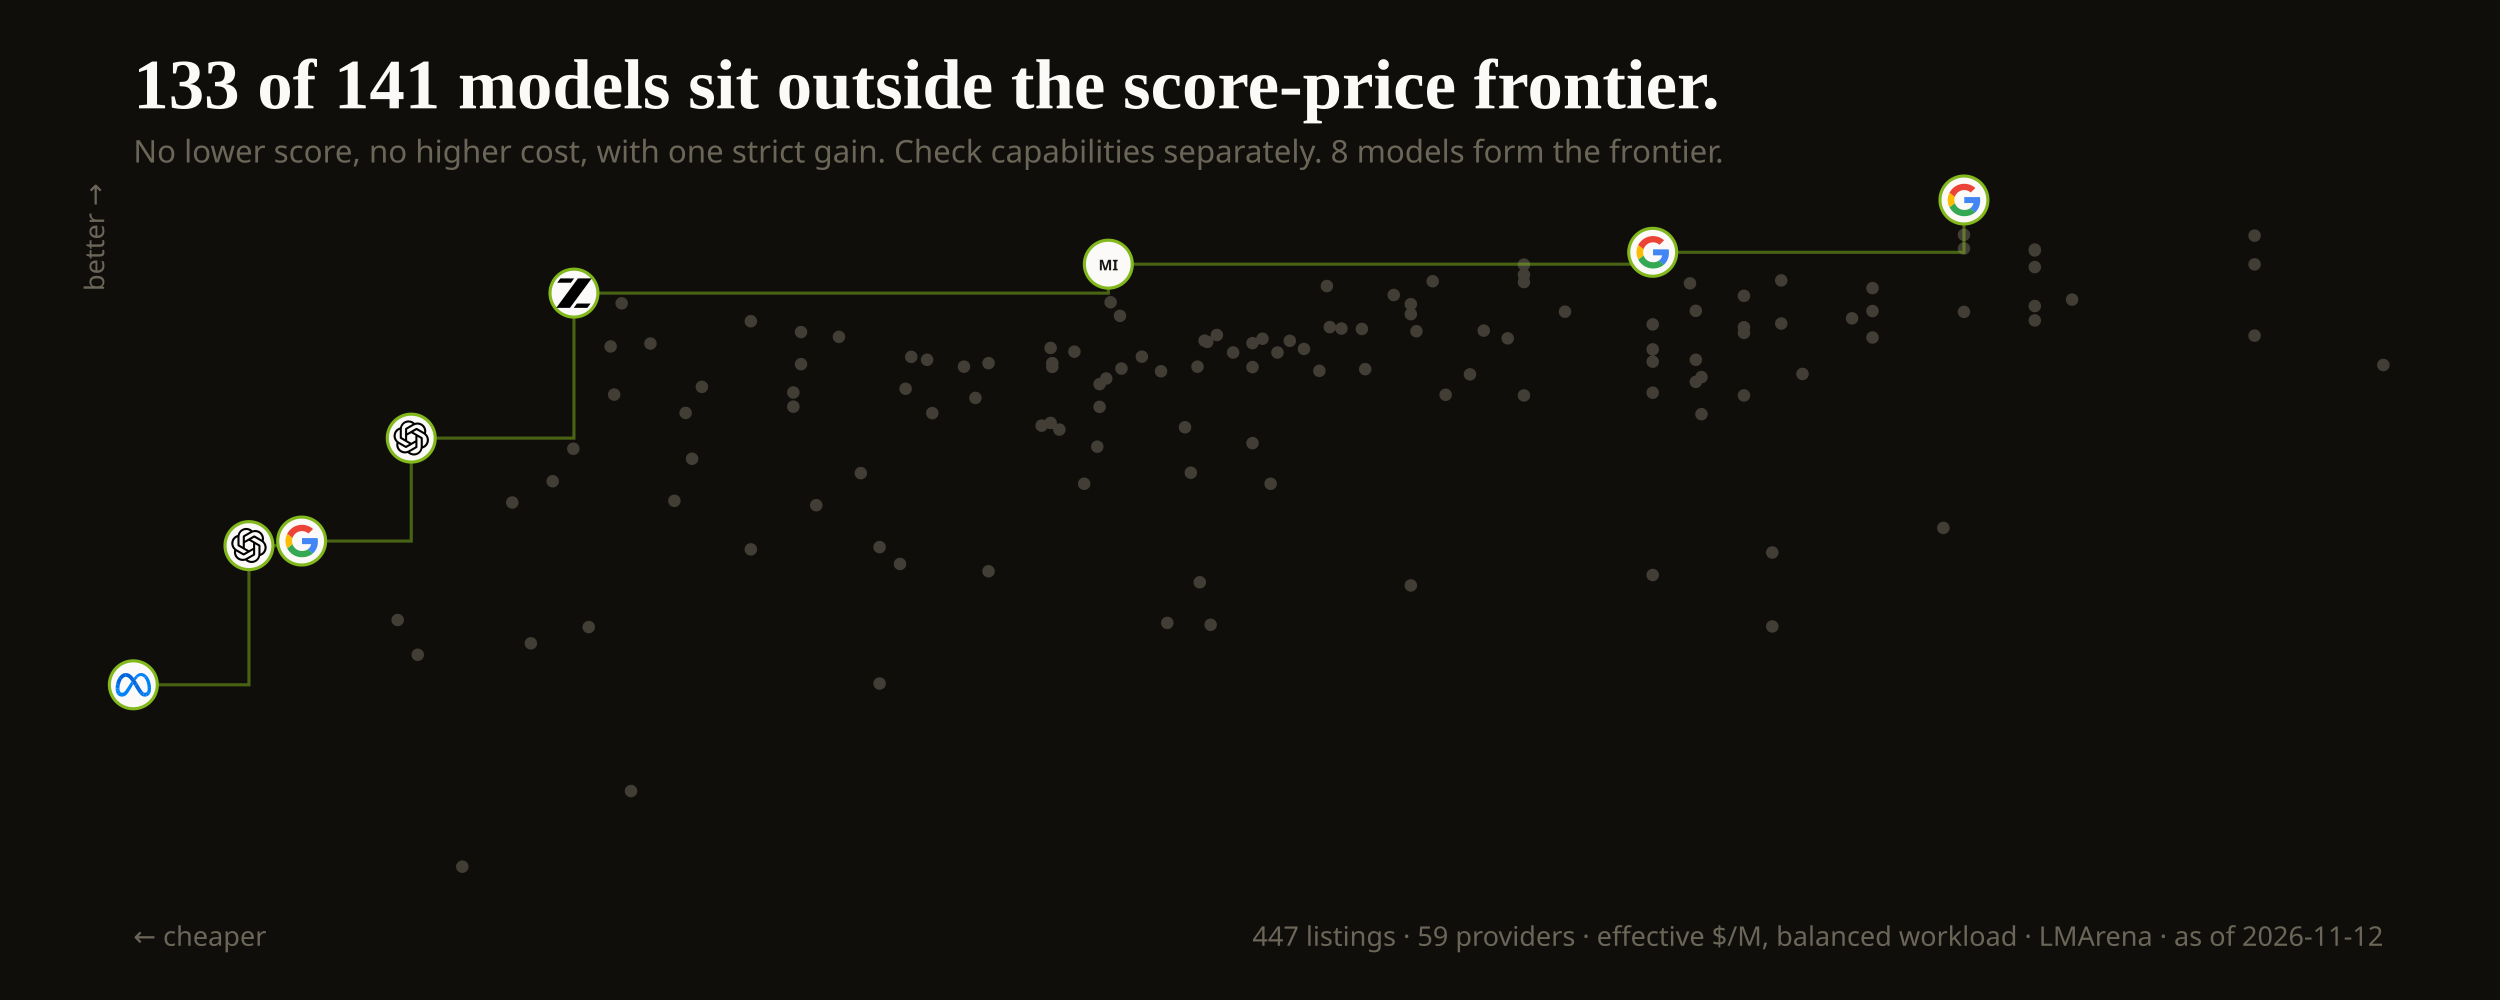
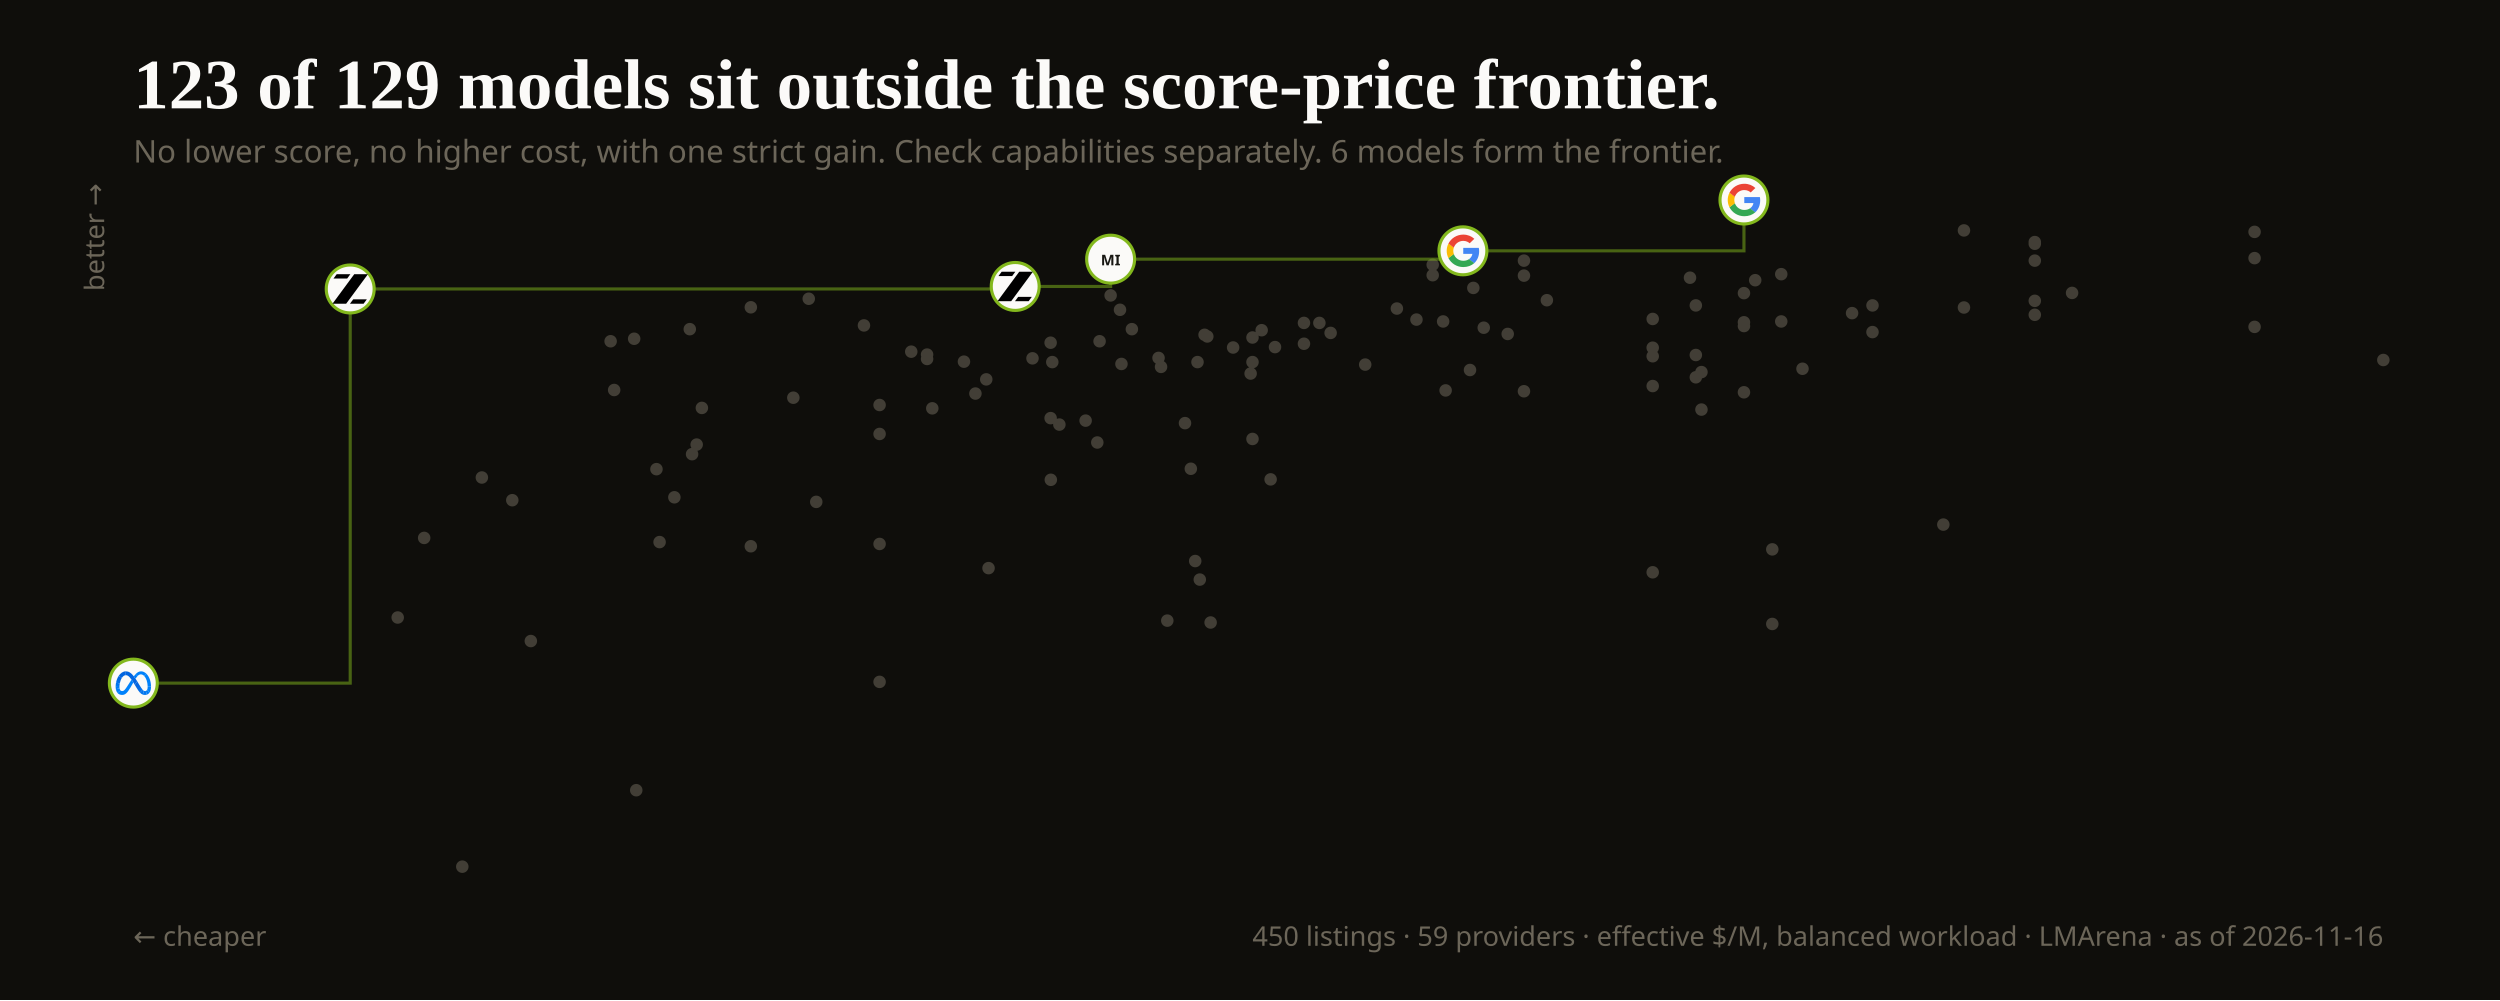
- <svg xmlns="http://www.w3.org/2000/svg" viewBox="0 0 1200 480" width="1200" height="480" role="img" aria-label="133 of 141 rated, priced models are off the score-price frontier. 8 are on it. Capability requirements are separate.">
+ <svg xmlns="http://www.w3.org/2000/svg" viewBox="0 0 1200 480" width="1200" height="480" role="img" aria-label="123 of 129 rated, priced models are off the score-price frontier. 6 are on it. Capability requirements are separate.">
  <rect width="1200" height="480" fill="#0F0E0B" />
-   <text x="64" y="52" fill="#FBFAF8" font-family="Georgia, 'Times New Roman', serif" font-size="34" font-weight="600">133 of 141 models sit outside the score-price frontier.</text>
-   <text x="64" y="78" fill="#6C6659" font-family="system-ui, sans-serif" font-size="15">No lower score, no higher cost, with one strict gain. Check capabilities separately. 8 models form the frontier.</text>
-   <path d="M751.2 149.6m-3 0a3 3 0 1 0 6 0a3 3 0 1 0 -6 0M548.1 171.2m-3 0a3 3 0 1 0 6 0a3 3 0 1 0 -6 0M942.7 101.4m-3 0a3 3 0 1 0 6 0a3 3 0 1 0 -6 0M942.7 119.3m-3 0a3 3 0 1 0 6 0a3 3 0 1 0 -6 0M679.9 159.0m-3 0a3 3 0 1 0 6 0a3 3 0 1 0 -6 0M380.8 188.4m-3 0a3 3 0 1 0 6 0a3 3 0 1 0 -6 0M633.3 178.0m-3 0a3 3 0 1 0 6 0a3 3 0 1 0 -6 0M837.1 157.1m-3 0a3 3 0 1 0 6 0a3 3 0 1 0 -6 0M837.1 142.0m-3 0a3 3 0 1 0 6 0a3 3 0 1 0 -6 0M380.8 195.2m-3 0a3 3 0 1 0 6 0a3 3 0 1 0 -6 0M837.1 189.8m-3 0a3 3 0 1 0 6 0a3 3 0 1 0 -6 0M942.7 112.7m-3 0a3 3 0 1 0 6 0a3 3 0 1 0 -6 0M360.4 154.2m-3 0a3 3 0 1 0 6 0a3 3 0 1 0 -6 0M793.3 188.5m-3 0a3 3 0 1 0 6 0a3 3 0 1 0 -6 0M298.4 145.6m-3 0a3 3 0 1 0 6 0a3 3 0 1 0 -6 0M1082.2 161.1m-3 0a3 3 0 1 0 6 0a3 3 0 1 0 -6 0M731.5 127.0m-3 0a3 3 0 1 0 6 0a3 3 0 1 0 -6 0M1082.2 113.1m-3 0a3 3 0 1 0 6 0a3 3 0 1 0 -6 0M245.9 241.2m-3 0a3 3 0 1 0 6 0a3 3 0 1 0 -6 0M636.9 137.3m-3 0a3 3 0 1 0 6 0a3 3 0 1 0 -6 0M619.1 163.6m-3 0a3 3 0 1 0 6 0a3 3 0 1 0 -6 0M793.3 128.7m-3 0a3 3 0 1 0 6 0a3 3 0 1 0 -6 0M793.3 167.7m-3 0a3 3 0 1 0 6 0a3 3 0 1 0 -6 0M527.8 195.3m-3 0a3 3 0 1 0 6 0a3 3 0 1 0 -6 0M731.5 131.9m-3 0a3 3 0 1 0 6 0a3 3 0 1 0 -6 0M557.3 178.2m-3 0a3 3 0 1 0 6 0a3 3 0 1 0 -6 0M976.7 119.8m-3 0a3 3 0 1 0 6 0a3 3 0 1 0 -6 0M687.7 135.0m-3 0a3 3 0 1 0 6 0a3 3 0 1 0 -6 0M601.2 164.7m-3 0a3 3 0 1 0 6 0a3 3 0 1 0 -6 0M712.2 158.7m-3 0a3 3 0 1 0 6 0a3 3 0 1 0 -6 0M898.8 138.3m-3 0a3 3 0 1 0 6 0a3 3 0 1 0 -6 0M731.5 135.4m-3 0a3 3 0 1 0 6 0a3 3 0 1 0 -6 0M504.3 167.0m-3 0a3 3 0 1 0 6 0a3 3 0 1 0 -6 0M855.0 155.3m-3 0a3 3 0 1 0 6 0a3 3 0 1 0 -6 0M942.7 149.7m-3 0a3 3 0 1 0 6 0a3 3 0 1 0 -6 0M793.3 155.7m-3 0a3 3 0 1 0 6 0a3 3 0 1 0 -6 0M402.7 161.7m-3 0a3 3 0 1 0 6 0a3 3 0 1 0 -6 0M837.1 159.8m-3 0a3 3 0 1 0 6 0a3 3 0 1 0 -6 0M669.0 141.6m-3 0a3 3 0 1 0 6 0a3 3 0 1 0 -6 0M1082.2 126.9m-3 0a3 3 0 1 0 6 0a3 3 0 1 0 -6 0M537.6 151.6m-3 0a3 3 0 1 0 6 0a3 3 0 1 0 -6 0M515.7 168.8m-3 0a3 3 0 1 0 6 0a3 3 0 1 0 -6 0M976.7 146.9m-3 0a3 3 0 1 0 6 0a3 3 0 1 0 -6 0M811.2 136.0m-3 0a3 3 0 1 0 6 0a3 3 0 1 0 -6 0M693.9 189.5m-3 0a3 3 0 1 0 6 0a3 3 0 1 0 -6 0M793.3 173.6m-3 0a3 3 0 1 0 6 0a3 3 0 1 0 -6 0M994.6 143.8m-3 0a3 3 0 1 0 6 0a3 3 0 1 0 -6 0M643.9 157.7m-3 0a3 3 0 1 0 6 0a3 3 0 1 0 -6 0M293.1 166.3m-3 0a3 3 0 1 0 6 0a3 3 0 1 0 -6 0M434.7 186.6m-3 0a3 3 0 1 0 6 0a3 3 0 1 0 -6 0M533.1 145.1m-3 0a3 3 0 1 0 6 0a3 3 0 1 0 -6 0M591.9 169.2m-3 0a3 3 0 1 0 6 0a3 3 0 1 0 -6 0M677.2 150.8m-3 0a3 3 0 1 0 6 0a3 3 0 1 0 -6 0M976.7 128.2m-3 0a3 3 0 1 0 6 0a3 3 0 1 0 -6 0M677.2 146.0m-3 0a3 3 0 1 0 6 0a3 3 0 1 0 -6 0M312.2 164.9m-3 0a3 3 0 1 0 6 0a3 3 0 1 0 -6 0M384.5 159.4m-3 0a3 3 0 1 0 6 0a3 3 0 1 0 -6 0M578.2 163.5m-3 0a3 3 0 1 0 6 0a3 3 0 1 0 -6 0M723.7 162.4m-3 0a3 3 0 1 0 6 0a3 3 0 1 0 -6 0M527.8 184.4m-3 0a3 3 0 1 0 6 0a3 3 0 1 0 -6 0M508.5 206.2m-3 0a3 3 0 1 0 6 0a3 3 0 1 0 -6 0M705.6 179.7m-3 0a3 3 0 1 0 6 0a3 3 0 1 0 -6 0M889.0 152.8m-3 0a3 3 0 1 0 6 0a3 3 0 1 0 -6 0M538.3 176.9m-3 0a3 3 0 1 0 6 0a3 3 0 1 0 -6 0M468.2 191.0m-3 0a3 3 0 1 0 6 0a3 3 0 1 0 -6 0M531.0 181.7m-3 0a3 3 0 1 0 6 0a3 3 0 1 0 -6 0M574.8 176.0m-3 0a3 3 0 1 0 6 0a3 3 0 1 0 -6 0M294.8 189.4m-3 0a3 3 0 1 0 6 0a3 3 0 1 0 -6 0M855.0 134.6m-3 0a3 3 0 1 0 6 0a3 3 0 1 0 -6 0M898.8 149.3m-3 0a3 3 0 1 0 6 0a3 3 0 1 0 -6 0M606.0 162.6m-3 0a3 3 0 1 0 6 0a3 3 0 1 0 -6 0M526.7 214.4m-3 0a3 3 0 1 0 6 0a3 3 0 1 0 -6 0M638.3 157.0m-3 0a3 3 0 1 0 6 0a3 3 0 1 0 -6 0M976.7 120.2m-3 0a3 3 0 1 0 6 0a3 3 0 1 0 -6 0M336.9 185.7m-3 0a3 3 0 1 0 6 0a3 3 0 1 0 -6 0M653.7 157.9m-3 0a3 3 0 1 0 6 0a3 3 0 1 0 -6 0M332.2 220.2m-3 0a3 3 0 1 0 6 0a3 3 0 1 0 -6 0M579.5 164.1m-3 0a3 3 0 1 0 6 0a3 3 0 1 0 -6 0M865.2 179.5m-3 0a3 3 0 1 0 6 0a3 3 0 1 0 -6 0M504.3 203.0m-3 0a3 3 0 1 0 6 0a3 3 0 1 0 -6 0M601.2 212.7m-3 0a3 3 0 1 0 6 0a3 3 0 1 0 -6 0M437.4 171.3m-3 0a3 3 0 1 0 6 0a3 3 0 1 0 -6 0M976.7 153.8m-3 0a3 3 0 1 0 6 0a3 3 0 1 0 -6 0M814.0 172.7m-3 0a3 3 0 1 0 6 0a3 3 0 1 0 -6 0M731.5 189.8m-3 0a3 3 0 1 0 6 0a3 3 0 1 0 -6 0M584.1 160.8m-3 0a3 3 0 1 0 6 0a3 3 0 1 0 -6 0M898.8 162.0m-3 0a3 3 0 1 0 6 0a3 3 0 1 0 -6 0M445.0 172.7m-3 0a3 3 0 1 0 6 0a3 3 0 1 0 -6 0M474.5 174.3m-3 0a3 3 0 1 0 6 0a3 3 0 1 0 -6 0M505.1 176.1m-3 0a3 3 0 1 0 6 0a3 3 0 1 0 -6 0M462.7 176.0m-3 0a3 3 0 1 0 6 0a3 3 0 1 0 -6 0M505.1 174.3m-3 0a3 3 0 1 0 6 0a3 3 0 1 0 -6 0M609.9 232.2m-3 0a3 3 0 1 0 6 0a3 3 0 1 0 -6 0M814.0 183.3m-3 0a3 3 0 1 0 6 0a3 3 0 1 0 -6 0M568.8 205.1m-3 0a3 3 0 1 0 6 0a3 3 0 1 0 -6 0M323.7 240.4m-3 0a3 3 0 1 0 6 0a3 3 0 1 0 -6 0M1144.0 175.2m-3 0a3 3 0 1 0 6 0a3 3 0 1 0 -6 0M329.1 198.2m-3 0a3 3 0 1 0 6 0a3 3 0 1 0 -6 0M625.9 167.5m-3 0a3 3 0 1 0 6 0a3 3 0 1 0 -6 0M447.5 198.3m-3 0a3 3 0 1 0 6 0a3 3 0 1 0 -6 0M655.3 177.2m-3 0a3 3 0 1 0 6 0a3 3 0 1 0 -6 0M384.5 174.8m-3 0a3 3 0 1 0 6 0a3 3 0 1 0 -6 0M601.2 176.2m-3 0a3 3 0 1 0 6 0a3 3 0 1 0 -6 0M814.0 149.2m-3 0a3 3 0 1 0 6 0a3 3 0 1 0 -6 0M613.2 169.2m-3 0a3 3 0 1 0 6 0a3 3 0 1 0 -6 0M391.8 242.5m-3 0a3 3 0 1 0 6 0a3 3 0 1 0 -6 0M413.2 227.1m-3 0a3 3 0 1 0 6 0a3 3 0 1 0 -6 0M816.7 181.0m-3 0a3 3 0 1 0 6 0a3 3 0 1 0 -6 0M816.7 198.8m-3 0a3 3 0 1 0 6 0a3 3 0 1 0 -6 0M571.6 226.9m-3 0a3 3 0 1 0 6 0a3 3 0 1 0 -6 0M360.4 263.7m-3 0a3 3 0 1 0 6 0a3 3 0 1 0 -6 0M500.0 204.3m-3 0a3 3 0 1 0 6 0a3 3 0 1 0 -6 0M265.3 231.0m-3 0a3 3 0 1 0 6 0a3 3 0 1 0 -6 0M275.2 215.4m-3 0a3 3 0 1 0 6 0a3 3 0 1 0 -6 0M190.9 297.6m-3 0a3 3 0 1 0 6 0a3 3 0 1 0 -6 0M254.8 308.8m-3 0a3 3 0 1 0 6 0a3 3 0 1 0 -6 0M520.4 232.2m-3 0a3 3 0 1 0 6 0a3 3 0 1 0 -6 0M432.0 270.7m-3 0a3 3 0 1 0 6 0a3 3 0 1 0 -6 0M282.6 301.0m-3 0a3 3 0 1 0 6 0a3 3 0 1 0 -6 0M200.5 314.3m-3 0a3 3 0 1 0 6 0a3 3 0 1 0 -6 0M677.2 281.0m-3 0a3 3 0 1 0 6 0a3 3 0 1 0 -6 0M793.3 276.0m-3 0a3 3 0 1 0 6 0a3 3 0 1 0 -6 0M581.1 299.9m-3 0a3 3 0 1 0 6 0a3 3 0 1 0 -6 0M221.9 416.0m-3 0a3 3 0 1 0 6 0a3 3 0 1 0 -6 0M302.9 379.7m-3 0a3 3 0 1 0 6 0a3 3 0 1 0 -6 0M474.5 274.2m-3 0a3 3 0 1 0 6 0a3 3 0 1 0 -6 0M422.2 328.1m-3 0a3 3 0 1 0 6 0a3 3 0 1 0 -6 0M850.7 300.7m-3 0a3 3 0 1 0 6 0a3 3 0 1 0 -6 0M850.7 265.2m-3 0a3 3 0 1 0 6 0a3 3 0 1 0 -6 0M575.9 279.5m-3 0a3 3 0 1 0 6 0a3 3 0 1 0 -6 0M422.2 262.6m-3 0a3 3 0 1 0 6 0a3 3 0 1 0 -6 0M560.3 299.0m-3 0a3 3 0 1 0 6 0a3 3 0 1 0 -6 0M932.8 253.4m-3 0a3 3 0 1 0 6 0a3 3 0 1 0 -6 0" fill="#6C6659" fill-opacity="0.55" />
-   <path d="M64.0 328.7L119.5 328.7L119.5 261.9L144.8 261.9L144.8 259.7L197.4 259.7L197.4 210.3L275.5 210.3L275.5 140.7L532.0 140.7L532.0 126.8L793.3 126.8L793.3 121.1L942.7 121.1L942.7 96.0" fill="none" stroke="#83B81D" stroke-width="1.5" stroke-opacity="0.5" />
-   <circle cx="64.0" cy="328.7" r="11.5" fill="#FBFAF8" />
-   <circle cx="64.0" cy="328.7" r="11.5" fill="none" stroke="#83B81D" stroke-width="1.5" />
-   <svg x="55.5" y="320.2" width="17" height="17" viewBox="0 0 24 24">
+   <text x="64" y="52" fill="#FBFAF8" font-family="Georgia, 'Times New Roman', serif" font-size="34" font-weight="600">123 of 129 models sit outside the score-price frontier.</text>
+   <text x="64" y="78" fill="#6C6659" font-family="system-ui, sans-serif" font-size="15">No lower score, no higher cost, with one strict gain. Check capabilities separately. 6 models form the frontier.</text>
+   <path d="M679.9 153.4m-3 0a3 3 0 1 0 6 0a3 3 0 1 0 -6 0M837.1 154.7m-3 0a3 3 0 1 0 6 0a3 3 0 1 0 -6 0M837.1 140.7m-3 0a3 3 0 1 0 6 0a3 3 0 1 0 -6 0M380.8 190.9m-3 0a3 3 0 1 0 6 0a3 3 0 1 0 -6 0M837.1 188.3m-3 0a3 3 0 1 0 6 0a3 3 0 1 0 -6 0M942.7 110.6m-3 0a3 3 0 1 0 6 0a3 3 0 1 0 -6 0M360.4 147.5m-3 0a3 3 0 1 0 6 0a3 3 0 1 0 -6 0M793.3 185.3m-3 0a3 3 0 1 0 6 0a3 3 0 1 0 -6 0M388.2 143.4m-3 0a3 3 0 1 0 6 0a3 3 0 1 0 -6 0M1082.2 156.9m-3 0a3 3 0 1 0 6 0a3 3 0 1 0 -6 0M731.5 125.1m-3 0a3 3 0 1 0 6 0a3 3 0 1 0 -6 0M1082.2 111.3m-3 0a3 3 0 1 0 6 0a3 3 0 1 0 -6 0M245.9 240.1m-3 0a3 3 0 1 0 6 0a3 3 0 1 0 -6 0M543.3 158.0m-3 0a3 3 0 1 0 6 0a3 3 0 1 0 -6 0M687.7 127.1m-3 0a3 3 0 1 0 6 0a3 3 0 1 0 -6 0M793.3 166.9m-3 0a3 3 0 1 0 6 0a3 3 0 1 0 -6 0M422.2 194.4m-3 0a3 3 0 1 0 6 0a3 3 0 1 0 -6 0M557.3 176.1m-3 0a3 3 0 1 0 6 0a3 3 0 1 0 -6 0M976.7 117.0m-3 0a3 3 0 1 0 6 0a3 3 0 1 0 -6 0M687.7 132.1m-3 0a3 3 0 1 0 6 0a3 3 0 1 0 -6 0M601.2 162.0m-3 0a3 3 0 1 0 6 0a3 3 0 1 0 -6 0M712.2 157.3m-3 0a3 3 0 1 0 6 0a3 3 0 1 0 -6 0M842.5 134.5m-3 0a3 3 0 1 0 6 0a3 3 0 1 0 -6 0M731.5 132.3m-3 0a3 3 0 1 0 6 0a3 3 0 1 0 -6 0M504.3 164.5m-3 0a3 3 0 1 0 6 0a3 3 0 1 0 -6 0M855.0 154.3m-3 0a3 3 0 1 0 6 0a3 3 0 1 0 -6 0M942.7 147.6m-3 0a3 3 0 1 0 6 0a3 3 0 1 0 -6 0M793.3 153.1m-3 0a3 3 0 1 0 6 0a3 3 0 1 0 -6 0M331.1 158.0m-3 0a3 3 0 1 0 6 0a3 3 0 1 0 -6 0M837.1 156.5m-3 0a3 3 0 1 0 6 0a3 3 0 1 0 -6 0M707.2 138.2m-3 0a3 3 0 1 0 6 0a3 3 0 1 0 -6 0M1082.2 123.9m-3 0a3 3 0 1 0 6 0a3 3 0 1 0 -6 0M537.6 148.7m-3 0a3 3 0 1 0 6 0a3 3 0 1 0 -6 0M527.8 163.8m-3 0a3 3 0 1 0 6 0a3 3 0 1 0 -6 0M976.7 144.4m-3 0a3 3 0 1 0 6 0a3 3 0 1 0 -6 0M811.2 133.3m-3 0a3 3 0 1 0 6 0a3 3 0 1 0 -6 0M693.9 187.4m-3 0a3 3 0 1 0 6 0a3 3 0 1 0 -6 0M793.3 171.0m-3 0a3 3 0 1 0 6 0a3 3 0 1 0 -6 0M994.6 140.6m-3 0a3 3 0 1 0 6 0a3 3 0 1 0 -6 0M633.3 155.0m-3 0a3 3 0 1 0 6 0a3 3 0 1 0 -6 0M293.1 163.8m-3 0a3 3 0 1 0 6 0a3 3 0 1 0 -6 0M533.1 141.8m-3 0a3 3 0 1 0 6 0a3 3 0 1 0 -6 0M591.9 166.8m-3 0a3 3 0 1 0 6 0a3 3 0 1 0 -6 0M670.5 148.1m-3 0a3 3 0 1 0 6 0a3 3 0 1 0 -6 0M976.7 125.1m-3 0a3 3 0 1 0 6 0a3 3 0 1 0 -6 0M742.5 144.1m-3 0a3 3 0 1 0 6 0a3 3 0 1 0 -6 0M304.4 162.6m-3 0a3 3 0 1 0 6 0a3 3 0 1 0 -6 0M414.7 156.2m-3 0a3 3 0 1 0 6 0a3 3 0 1 0 -6 0M578.2 160.7m-3 0a3 3 0 1 0 6 0a3 3 0 1 0 -6 0M723.7 160.3m-3 0a3 3 0 1 0 6 0a3 3 0 1 0 -6 0M473.4 182.1m-3 0a3 3 0 1 0 6 0a3 3 0 1 0 -6 0M508.5 203.8m-3 0a3 3 0 1 0 6 0a3 3 0 1 0 -6 0M705.6 177.6m-3 0a3 3 0 1 0 6 0a3 3 0 1 0 -6 0M889.0 150.3m-3 0a3 3 0 1 0 6 0a3 3 0 1 0 -6 0M538.3 174.7m-3 0a3 3 0 1 0 6 0a3 3 0 1 0 -6 0M468.2 188.9m-3 0a3 3 0 1 0 6 0a3 3 0 1 0 -6 0M600.3 179.3m-3 0a3 3 0 1 0 6 0a3 3 0 1 0 -6 0M574.8 173.8m-3 0a3 3 0 1 0 6 0a3 3 0 1 0 -6 0M294.8 187.2m-3 0a3 3 0 1 0 6 0a3 3 0 1 0 -6 0M855.0 131.6m-3 0a3 3 0 1 0 6 0a3 3 0 1 0 -6 0M898.8 146.6m-3 0a3 3 0 1 0 6 0a3 3 0 1 0 -6 0M638.7 159.8m-3 0a3 3 0 1 0 6 0a3 3 0 1 0 -6 0M526.7 212.4m-3 0a3 3 0 1 0 6 0a3 3 0 1 0 -6 0M692.7 154.3m-3 0a3 3 0 1 0 6 0a3 3 0 1 0 -6 0M976.7 116.2m-3 0a3 3 0 1 0 6 0a3 3 0 1 0 -6 0M625.9 155.0m-3 0a3 3 0 1 0 6 0a3 3 0 1 0 -6 0M332.2 218.0m-3 0a3 3 0 1 0 6 0a3 3 0 1 0 -6 0M579.5 161.5m-3 0a3 3 0 1 0 6 0a3 3 0 1 0 -6 0M865.2 177.0m-3 0a3 3 0 1 0 6 0a3 3 0 1 0 -6 0M504.3 200.7m-3 0a3 3 0 1 0 6 0a3 3 0 1 0 -6 0M601.2 210.7m-3 0a3 3 0 1 0 6 0a3 3 0 1 0 -6 0M437.4 168.8m-3 0a3 3 0 1 0 6 0a3 3 0 1 0 -6 0M976.7 151.1m-3 0a3 3 0 1 0 6 0a3 3 0 1 0 -6 0M814.0 170.4m-3 0a3 3 0 1 0 6 0a3 3 0 1 0 -6 0M731.5 187.8m-3 0a3 3 0 1 0 6 0a3 3 0 1 0 -6 0M605.6 158.5m-3 0a3 3 0 1 0 6 0a3 3 0 1 0 -6 0M898.8 159.4m-3 0a3 3 0 1 0 6 0a3 3 0 1 0 -6 0M445.0 170.2m-3 0a3 3 0 1 0 6 0a3 3 0 1 0 -6 0M556.1 171.8m-3 0a3 3 0 1 0 6 0a3 3 0 1 0 -6 0M505.1 173.8m-3 0a3 3 0 1 0 6 0a3 3 0 1 0 -6 0M462.7 173.6m-3 0a3 3 0 1 0 6 0a3 3 0 1 0 -6 0M495.6 172.0m-3 0a3 3 0 1 0 6 0a3 3 0 1 0 -6 0M609.9 230.1m-3 0a3 3 0 1 0 6 0a3 3 0 1 0 -6 0M814.0 181.1m-3 0a3 3 0 1 0 6 0a3 3 0 1 0 -6 0M568.8 203.1m-3 0a3 3 0 1 0 6 0a3 3 0 1 0 -6 0M323.7 238.7m-3 0a3 3 0 1 0 6 0a3 3 0 1 0 -6 0M422.2 208.3m-3 0a3 3 0 1 0 6 0a3 3 0 1 0 -6 0M316.6 260.2m-3 0a3 3 0 1 0 6 0a3 3 0 1 0 -6 0M1144.0 172.8m-3 0a3 3 0 1 0 6 0a3 3 0 1 0 -6 0M336.9 195.8m-3 0a3 3 0 1 0 6 0a3 3 0 1 0 -6 0M625.9 165.0m-3 0a3 3 0 1 0 6 0a3 3 0 1 0 -6 0M447.5 196.0m-3 0a3 3 0 1 0 6 0a3 3 0 1 0 -6 0M655.3 175.0m-3 0a3 3 0 1 0 6 0a3 3 0 1 0 -6 0M445.0 172.3m-3 0a3 3 0 1 0 6 0a3 3 0 1 0 -6 0M601.2 173.8m-3 0a3 3 0 1 0 6 0a3 3 0 1 0 -6 0M814.0 146.6m-3 0a3 3 0 1 0 6 0a3 3 0 1 0 -6 0M612.0 166.6m-3 0a3 3 0 1 0 6 0a3 3 0 1 0 -6 0M391.8 240.9m-3 0a3 3 0 1 0 6 0a3 3 0 1 0 -6 0M315.1 225.2m-3 0a3 3 0 1 0 6 0a3 3 0 1 0 -6 0M816.7 178.6m-3 0a3 3 0 1 0 6 0a3 3 0 1 0 -6 0M816.7 196.6m-3 0a3 3 0 1 0 6 0a3 3 0 1 0 -6 0M571.6 225.0m-3 0a3 3 0 1 0 6 0a3 3 0 1 0 -6 0M360.4 262.2m-3 0a3 3 0 1 0 6 0a3 3 0 1 0 -6 0M521.1 201.9m-3 0a3 3 0 1 0 6 0a3 3 0 1 0 -6 0M203.6 258.2m-3 0a3 3 0 1 0 6 0a3 3 0 1 0 -6 0M231.3 229.2m-3 0a3 3 0 1 0 6 0a3 3 0 1 0 -6 0M334.4 213.4m-3 0a3 3 0 1 0 6 0a3 3 0 1 0 -6 0M190.9 296.4m-3 0a3 3 0 1 0 6 0a3 3 0 1 0 -6 0M254.8 307.7m-3 0a3 3 0 1 0 6 0a3 3 0 1 0 -6 0M504.4 230.3m-3 0a3 3 0 1 0 6 0a3 3 0 1 0 -6 0M573.7 269.3m-3 0a3 3 0 1 0 6 0a3 3 0 1 0 -6 0M793.3 274.7m-3 0a3 3 0 1 0 6 0a3 3 0 1 0 -6 0M581.1 298.8m-3 0a3 3 0 1 0 6 0a3 3 0 1 0 -6 0M221.9 416.0m-3 0a3 3 0 1 0 6 0a3 3 0 1 0 -6 0M305.4 379.3m-3 0a3 3 0 1 0 6 0a3 3 0 1 0 -6 0M474.5 272.7m-3 0a3 3 0 1 0 6 0a3 3 0 1 0 -6 0M422.2 327.3m-3 0a3 3 0 1 0 6 0a3 3 0 1 0 -6 0M850.7 299.5m-3 0a3 3 0 1 0 6 0a3 3 0 1 0 -6 0M850.7 263.7m-3 0a3 3 0 1 0 6 0a3 3 0 1 0 -6 0M575.9 278.2m-3 0a3 3 0 1 0 6 0a3 3 0 1 0 -6 0M422.2 261.1m-3 0a3 3 0 1 0 6 0a3 3 0 1 0 -6 0M560.3 297.9m-3 0a3 3 0 1 0 6 0a3 3 0 1 0 -6 0M932.8 251.8m-3 0a3 3 0 1 0 6 0a3 3 0 1 0 -6 0" fill="#6C6659" fill-opacity="0.55" />
+   <path d="M64.0 327.9L168.1 327.9L168.1 138.7L487.3 138.7L487.3 137.5L533.1 137.5L533.1 124.4L702.2 124.4L702.2 120.4L837.1 120.4L837.1 96.0" fill="none" stroke="#83B81D" stroke-width="1.5" stroke-opacity="0.5" />
+   <circle cx="64.0" cy="327.9" r="11.5" fill="#FBFAF8" />
+   <circle cx="64.0" cy="327.9" r="11.5" fill="none" stroke="#83B81D" stroke-width="1.5" />
+   <svg x="55.5" y="319.4" width="17" height="17" viewBox="0 0 24 24">
    <path d="M6.897 4h-.024l-.031 2.615h.022c1.715 0 3.046 1.357 5.94 6.246l.175.297.012.02 1.62-2.438-.012-.019a48.763 48.763 0 00-1.098-1.716 28.01 28.01 0 00-1.175-1.629C10.413 4.932 8.812 4 6.896 4z" fill="url(#lobe-icons-meta-0-_R_0_)" />
    <path d="M6.873 4C4.95 4.01 3.247 5.258 2.02 7.17a4.352 4.352 0 00-.01.017l2.254 1.231.011-.017c.718-1.083 1.61-1.774 2.568-1.785h.021L6.896 4h-.023z" fill="url(#lobe-icons-meta-1-_R_0_)" />
    <path d="M2.019 7.17l-.011.017C1.2 8.447.598 9.995.274 11.664l-.005.022 2.534.6.004-.022c.27-1.467.786-2.828 1.456-3.845l.011-.017L2.02 7.17z" fill="url(#lobe-icons-meta-2-_R_0_)" />
    <path d="M2.807 12.264l-2.533-.6-.005.022c-.177.918-.267 1.851-.269 2.786v.023l2.598.233v-.023a12.591 12.591 0 01.21-2.44z" fill="url(#lobe-icons-meta-3-_R_0_)" />
    <path d="M2.677 15.537a5.462 5.462 0 01-.079-.813v-.022L0 14.468v.024a8.89 8.89 0 00.146 1.652l2.535-.585a4.106 4.106 0 01-.004-.022z" fill="url(#lobe-icons-meta-4-_R_0_)" />
    <path d="M3.27 16.89c-.284-.31-.484-.756-.589-1.328l-.004-.021-2.535.585.004.021c.192 1.01.568 1.85 1.106 2.487l.014.017 2.018-1.745a2.106 2.106 0 01-.015-.016z" fill="url(#lobe-icons-meta-5-_R_0_)" />
    <path d="M10.78 9.654c-1.528 2.35-2.454 3.825-2.454 3.825-2.035 3.2-2.739 3.917-3.871 3.917a1.545 1.545 0 01-1.186-.508l-2.017 1.744.014.017C2.01 19.518 3.058 20 4.356 20c1.963 0 3.374-.928 5.884-5.33l1.766-3.13a41.283 41.283 0 00-1.227-1.886z" fill="#0082FB" />
    <path d="M13.502 5.946l-.016.016c-.4.43-.786.908-1.16 1.416.378.483.768 1.024 1.175 1.63.48-.743.928-1.345 1.367-1.807l.016-.016-1.382-1.24z" fill="url(#lobe-icons-meta-6-_R_0_)" />
    <path d="M20.918 5.713C19.853 4.633 18.583 4 17.225 4c-1.432 0-2.637.787-3.723 1.944l-.016.016 1.382 1.24.016-.017c.715-.747 1.408-1.12 2.176-1.12.826 0 1.6.39 2.27 1.075l.015.016 1.589-1.425-.016-.016z" fill="#0082FB" />
    <path d="M23.998 14.125c-.06-3.467-1.27-6.566-3.064-8.396l-.016-.016-1.588 1.424.015.016c1.35 1.392 2.277 3.98 2.361 6.971v.023h2.292v-.022z" fill="url(#lobe-icons-meta-7-_R_0_)" />
    <path d="M23.998 14.15v-.023h-2.292v.022c.004.14.006.282.006.424 0 .815-.121 1.474-.368 1.95l-.011.022 1.708 1.782.013-.02c.62-.96.946-2.293.946-3.91 0-.083 0-.165-.002-.247z" fill="url(#lobe-icons-meta-8-_R_0_)" />
    <path d="M21.344 16.52l-.011.02c-.214.402-.519.67-.917.787l.778 2.462a3.493 3.493 0 00.438-.182 3.558 3.558 0 001.366-1.218l.044-.065.012-.02-1.71-1.784z" fill="url(#lobe-icons-meta-9-_R_0_)" />
    <path d="M19.92 17.393c-.262 0-.492-.039-.718-.14l-.798 2.522c.449.153.927.222 1.46.222.492 0 .943-.073 1.352-.215l-.78-2.462c-.167.05-.341.075-.517.073z" fill="url(#lobe-icons-meta-10-_R_0_)" />
    <path d="M18.323 16.534l-.014-.017-1.836 1.914.016.017c.637.682 1.246 1.105 1.937 1.337l.797-2.52c-.291-.125-.573-.353-.9-.731z" fill="url(#lobe-icons-meta-11-_R_0_)" />
    <path d="M18.309 16.515c-.55-.642-1.232-1.712-2.303-3.44l-1.396-2.336-.011-.02-1.62 2.438.012.02.989 1.668c.959 1.61 1.74 2.774 2.493 3.585l.016.016 1.834-1.914a2.353 2.353 0 01-.014-.017z" fill="url(#lobe-icons-meta-12-_R_0_)" />
    <defs>
      <linearGradient id="lobe-icons-meta-0-_R_0_" x1="75.897%" x2="26.312%" y1="89.199%" y2="12.194%">
        <stop offset=".06%" stop-color="#0867DF" />
        <stop offset="45.39%" stop-color="#0668E1" />
        <stop offset="85.91%" stop-color="#0064E0" />
      </linearGradient>
      <linearGradient id="lobe-icons-meta-1-_R_0_" x1="21.67%" x2="97.068%" y1="75.874%" y2="23.985%">
        <stop offset="13.23%" stop-color="#0064DF" />
        <stop offset="99.88%" stop-color="#0064E0" />
      </linearGradient>
      <linearGradient id="lobe-icons-meta-2-_R_0_" x1="38.263%" x2="60.895%" y1="89.127%" y2="16.131%">
        <stop offset="1.47%" stop-color="#0072EC" />
        <stop offset="68.81%" stop-color="#0064DF" />
      </linearGradient>
      <linearGradient id="lobe-icons-meta-3-_R_0_" x1="47.032%" x2="52.15%" y1="90.19%" y2="15.745%">
        <stop offset="7.31%" stop-color="#007CF6" />
        <stop offset="99.43%" stop-color="#0072EC" />
      </linearGradient>
      <linearGradient id="lobe-icons-meta-4-_R_0_" x1="52.155%" x2="47.591%" y1="58.301%" y2="37.004%">
        <stop offset="7.31%" stop-color="#007FF9" />
        <stop offset="100%" stop-color="#007CF6" />
      </linearGradient>
      <linearGradient id="lobe-icons-meta-5-_R_0_" x1="37.689%" x2="61.961%" y1="12.502%" y2="63.624%">
        <stop offset="7.31%" stop-color="#007FF9" />
        <stop offset="100%" stop-color="#0082FB" />
      </linearGradient>
      <linearGradient id="lobe-icons-meta-6-_R_0_" x1="34.808%" x2="62.313%" y1="68.859%" y2="23.174%">
        <stop offset="27.99%" stop-color="#007FF8" />
        <stop offset="91.41%" stop-color="#0082FB" />
      </linearGradient>
      <linearGradient id="lobe-icons-meta-7-_R_0_" x1="43.762%" x2="57.602%" y1="6.235%" y2="98.514%">
        <stop offset="0%" stop-color="#0082FB" />
        <stop offset="99.95%" stop-color="#0081FA" />
      </linearGradient>
      <linearGradient id="lobe-icons-meta-8-_R_0_" x1="60.055%" x2="39.88%" y1="4.661%" y2="69.077%">
        <stop offset="6.19%" stop-color="#0081FA" />
        <stop offset="100%" stop-color="#0080F9" />
      </linearGradient>
      <linearGradient id="lobe-icons-meta-9-_R_0_" x1="30.282%" x2="61.081%" y1="59.32%" y2="33.244%">
        <stop offset="0%" stop-color="#027AF3" />
        <stop offset="100%" stop-color="#0080F9" />
      </linearGradient>
      <linearGradient id="lobe-icons-meta-10-_R_0_" x1="20.433%" x2="82.112%" y1="50.001%" y2="50.001%">
        <stop offset="0%" stop-color="#0377EF" />
        <stop offset="99.94%" stop-color="#0279F1" />
      </linearGradient>
      <linearGradient id="lobe-icons-meta-11-_R_0_" x1="40.303%" x2="72.394%" y1="35.298%" y2="57.811%">
        <stop offset=".19%" stop-color="#0471E9" />
        <stop offset="100%" stop-color="#0377EF" />
      </linearGradient>
      <linearGradient id="lobe-icons-meta-12-_R_0_" x1="32.254%" x2="68.003%" y1="19.719%" y2="84.908%">
        <stop offset="27.65%" stop-color="#0867DF" />
        <stop offset="100%" stop-color="#0471E9" />
      </linearGradient>
    </defs>
  </svg>
-   <circle cx="119.5" cy="261.9" r="11.5" fill="#FBFAF8" />
-   <circle cx="119.5" cy="261.9" r="11.5" fill="none" stroke="#83B81D" stroke-width="1.5" />
-   <svg x="111.0" y="253.4" width="17" height="17" viewBox="0 0 24 24">
-     <path d="M9.205 8.658v-2.26c0-.19.072-.333.238-.428l4.543-2.616c.619-.357 1.356-.523 2.117-.523 2.854 0 4.662 2.212 4.662 4.566 0 .167 0 .357-.024.547l-4.71-2.759a.797.797 0 00-.856 0l-5.97 3.473zm10.609 8.8V12.06c0-.333-.143-.57-.429-.737l-5.97-3.473 1.95-1.118a.433.433 0 01.476 0l4.543 2.617c1.309.76 2.189 2.378 2.189 3.948 0 1.808-1.07 3.473-2.76 4.163zM7.802 12.703l-1.95-1.142c-.167-.095-.239-.238-.239-.428V5.899c0-2.545 1.95-4.472 4.591-4.472 1 0 1.927.333 2.712.928L8.23 5.067c-.285.166-.428.404-.428.737v6.898zM12 15.128l-2.795-1.57v-3.33L12 8.658l2.795 1.57v3.33L12 15.128zm1.796 7.23c-1 0-1.927-.332-2.712-.927l4.686-2.712c.285-.166.428-.404.428-.737v-6.898l1.974 1.142c.167.095.238.238.238.428v5.233c0 2.545-1.974 4.472-4.614 4.472zm-5.637-5.303l-4.544-2.617c-1.308-.761-2.188-2.378-2.188-3.948A4.482 4.482 0 014.21 6.327v5.423c0 .333.143.571.428.738l5.947 3.449-1.95 1.118a.432.432 0 01-.476 0zm-.262 3.9c-2.688 0-4.662-2.021-4.662-4.519 0-.19.024-.38.047-.57l4.686 2.71c.286.167.571.167.856 0l5.97-3.448v2.26c0 .19-.07.333-.237.428l-4.543 2.616c-.619.357-1.356.523-2.117.523zm5.899 2.83a5.947 5.947 0 005.827-4.756C22.287 18.339 24 15.84 24 13.296c0-1.665-.713-3.282-1.998-4.448.119-.5.19-.999.19-1.498 0-3.401-2.759-5.947-5.946-5.947-.642 0-1.26.095-1.88.31A5.962 5.962 0 0010.205 0a5.947 5.947 0 00-5.827 4.757C1.713 5.447 0 7.945 0 10.49c0 1.666.713 3.283 1.998 4.448-.119.5-.19 1-.19 1.499 0 3.401 2.759 5.946 5.946 5.946.642 0 1.26-.095 1.88-.309a5.96 5.96 0 004.162 1.713z" />
+   <circle cx="168.1" cy="138.7" r="11.5" fill="#FBFAF8" />
+   <circle cx="168.1" cy="138.7" r="11.5" fill="none" stroke="#83B81D" stroke-width="1.5" />
+   <svg x="159.6" y="130.2" width="17" height="17" viewBox="0 0 24 24">
+     <path d="M12.105 2L9.927 4.953H.653L2.83 2h9.276zM23.254 19.048L21.078 22h-9.242l2.174-2.952h9.244zM24 2L9.264 22H0L14.736 2H24z" />
  </svg>
-   <circle cx="144.8" cy="259.7" r="11.5" fill="#FBFAF8" />
-   <circle cx="144.8" cy="259.7" r="11.5" fill="none" stroke="#83B81D" stroke-width="1.5" />
-   <svg x="136.3" y="251.2" width="17" height="17" viewBox="0 0 24 24">
+   <circle cx="487.3" cy="137.5" r="11.5" fill="#FBFAF8" />
+   <circle cx="487.3" cy="137.5" r="11.5" fill="none" stroke="#83B81D" stroke-width="1.5" />
+   <svg x="478.8" y="129.0" width="17" height="17" viewBox="0 0 24 24">
+     <path d="M12.105 2L9.927 4.953H.653L2.83 2h9.276zM23.254 19.048L21.078 22h-9.242l2.174-2.952h9.244zM24 2L9.264 22H0L14.736 2H24z" />
+   </svg>
+   <circle cx="533.1" cy="124.4" r="11.5" fill="#FBFAF8" />
+   <circle cx="533.1" cy="124.4" r="11.5" fill="none" stroke="#83B81D" stroke-width="1.5" />
+   <svg x="524.6" y="115.9" width="17" height="17" viewBox="0 0 24 24">
+     <text x="12" y="16.2" text-anchor="middle" font-family="ui-sans-serif, system-ui, sans-serif" font-size="10" font-weight="650" fill="#191814">MI</text>
+   </svg>
+   <circle cx="702.2" cy="120.4" r="11.5" fill="#FBFAF8" />
+   <circle cx="702.2" cy="120.4" r="11.5" fill="none" stroke="#83B81D" stroke-width="1.5" />
+   <svg x="693.7" y="111.9" width="17" height="17" viewBox="0 0 24 24">
    <path d="M23 12.245c0-.905-.075-1.565-.236-2.25h-10.54v4.083h6.186c-.124 1.014-.797 2.542-2.294 3.569l-.021.136 3.332 2.53.23.022C21.779 18.417 23 15.593 23 12.245z" fill="#4285F4" />
    <path d="M12.225 23c3.03 0 5.574-.978 7.433-2.665l-3.542-2.688c-.948.648-2.22 1.1-3.891 1.1a6.745 6.745 0 01-6.386-4.572l-.132.011-3.465 2.628-.045.124C4.043 20.531 7.835 23 12.225 23z" fill="#34A853" />
    <path d="M5.84 14.175A6.65 6.65 0 015.463 12c0-.758.138-1.491.361-2.175l-.006-.147-3.508-2.67-.115.054A10.831 10.831 0 001 12c0 1.772.436 3.447 1.197 4.938l3.642-2.763z" fill="#FBBC05" />
    <path d="M12.225 5.253c2.108 0 3.529.892 4.34 1.638l3.167-3.031C17.787 2.088 15.255 1 12.225 1 7.834 1 4.043 3.469 2.197 7.062l3.63 2.763a6.77 6.77 0 016.398-4.572z" fill="#EB4335" />
  </svg>
-   <circle cx="197.4" cy="210.3" r="11.5" fill="#FBFAF8" />
-   <circle cx="197.4" cy="210.3" r="11.5" fill="none" stroke="#83B81D" stroke-width="1.5" />
-   <svg x="188.9" y="201.8" width="17" height="17" viewBox="0 0 24 24">
-     <path d="M9.205 8.658v-2.26c0-.19.072-.333.238-.428l4.543-2.616c.619-.357 1.356-.523 2.117-.523 2.854 0 4.662 2.212 4.662 4.566 0 .167 0 .357-.024.547l-4.71-2.759a.797.797 0 00-.856 0l-5.97 3.473zm10.609 8.8V12.06c0-.333-.143-.57-.429-.737l-5.97-3.473 1.95-1.118a.433.433 0 01.476 0l4.543 2.617c1.309.76 2.189 2.378 2.189 3.948 0 1.808-1.07 3.473-2.76 4.163zM7.802 12.703l-1.95-1.142c-.167-.095-.239-.238-.239-.428V5.899c0-2.545 1.95-4.472 4.591-4.472 1 0 1.927.333 2.712.928L8.23 5.067c-.285.166-.428.404-.428.737v6.898zM12 15.128l-2.795-1.57v-3.33L12 8.658l2.795 1.57v3.33L12 15.128zm1.796 7.23c-1 0-1.927-.332-2.712-.927l4.686-2.712c.285-.166.428-.404.428-.737v-6.898l1.974 1.142c.167.095.238.238.238.428v5.233c0 2.545-1.974 4.472-4.614 4.472zm-5.637-5.303l-4.544-2.617c-1.308-.761-2.188-2.378-2.188-3.948A4.482 4.482 0 014.21 6.327v5.423c0 .333.143.571.428.738l5.947 3.449-1.95 1.118a.432.432 0 01-.476 0zm-.262 3.9c-2.688 0-4.662-2.021-4.662-4.519 0-.19.024-.38.047-.57l4.686 2.71c.286.167.571.167.856 0l5.97-3.448v2.26c0 .19-.07.333-.237.428l-4.543 2.616c-.619.357-1.356.523-2.117.523zm5.899 2.83a5.947 5.947 0 005.827-4.756C22.287 18.339 24 15.84 24 13.296c0-1.665-.713-3.282-1.998-4.448.119-.5.19-.999.19-1.498 0-3.401-2.759-5.947-5.946-5.947-.642 0-1.26.095-1.88.31A5.962 5.962 0 0010.205 0a5.947 5.947 0 00-5.827 4.757C1.713 5.447 0 7.945 0 10.49c0 1.666.713 3.283 1.998 4.448-.119.5-.19 1-.19 1.499 0 3.401 2.759 5.946 5.946 5.946.642 0 1.26-.095 1.88-.309a5.96 5.96 0 004.162 1.713z" />
-   </svg>
-   <circle cx="275.5" cy="140.7" r="11.5" fill="#FBFAF8" />
-   <circle cx="275.5" cy="140.7" r="11.5" fill="none" stroke="#83B81D" stroke-width="1.5" />
-   <svg x="267.0" y="132.2" width="17" height="17" viewBox="0 0 24 24">
-     <path d="M12.105 2L9.927 4.953H.653L2.83 2h9.276zM23.254 19.048L21.078 22h-9.242l2.174-2.952h9.244zM24 2L9.264 22H0L14.736 2H24z" />
-   </svg>
-   <circle cx="532.0" cy="126.8" r="11.5" fill="#FBFAF8" />
-   <circle cx="532.0" cy="126.8" r="11.5" fill="none" stroke="#83B81D" stroke-width="1.5" />
-   <svg x="523.5" y="118.3" width="17" height="17" viewBox="0 0 24 24">
-     <text x="12" y="16.2" text-anchor="middle" font-family="ui-sans-serif, system-ui, sans-serif" font-size="10" font-weight="650" fill="#191814">MI</text>
-   </svg>
-   <circle cx="793.3" cy="121.1" r="11.5" fill="#FBFAF8" />
-   <circle cx="793.3" cy="121.1" r="11.5" fill="none" stroke="#83B81D" stroke-width="1.5" />
-   <svg x="784.8" y="112.6" width="17" height="17" viewBox="0 0 24 24">
-     <path d="M23 12.245c0-.905-.075-1.565-.236-2.25h-10.54v4.083h6.186c-.124 1.014-.797 2.542-2.294 3.569l-.021.136 3.332 2.53.23.022C21.779 18.417 23 15.593 23 12.245z" fill="#4285F4" />
-     <path d="M12.225 23c3.03 0 5.574-.978 7.433-2.665l-3.542-2.688c-.948.648-2.22 1.1-3.891 1.1a6.745 6.745 0 01-6.386-4.572l-.132.011-3.465 2.628-.045.124C4.043 20.531 7.835 23 12.225 23z" fill="#34A853" />
-     <path d="M5.84 14.175A6.65 6.65 0 015.463 12c0-.758.138-1.491.361-2.175l-.006-.147-3.508-2.67-.115.054A10.831 10.831 0 001 12c0 1.772.436 3.447 1.197 4.938l3.642-2.763z" fill="#FBBC05" />
-     <path d="M12.225 5.253c2.108 0 3.529.892 4.34 1.638l3.167-3.031C17.787 2.088 15.255 1 12.225 1 7.834 1 4.043 3.469 2.197 7.062l3.63 2.763a6.77 6.77 0 016.398-4.572z" fill="#EB4335" />
-   </svg>
-   <circle cx="942.7" cy="96.0" r="11.5" fill="#FBFAF8" />
-   <circle cx="942.7" cy="96.0" r="11.5" fill="none" stroke="#83B81D" stroke-width="1.5" />
-   <svg x="934.2" y="87.5" width="17" height="17" viewBox="0 0 24 24">
+   <circle cx="837.1" cy="96.0" r="11.5" fill="#FBFAF8" />
+   <circle cx="837.1" cy="96.0" r="11.5" fill="none" stroke="#83B81D" stroke-width="1.5" />
+   <svg x="828.6" y="87.5" width="17" height="17" viewBox="0 0 24 24">
    <path d="M23 12.245c0-.905-.075-1.565-.236-2.25h-10.54v4.083h6.186c-.124 1.014-.797 2.542-2.294 3.569l-.021.136 3.332 2.53.23.022C21.779 18.417 23 15.593 23 12.245z" fill="#4285F4" />
    <path d="M12.225 23c3.03 0 5.574-.978 7.433-2.665l-3.542-2.688c-.948.648-2.22 1.1-3.891 1.1a6.745 6.745 0 01-6.386-4.572l-.132.011-3.465 2.628-.045.124C4.043 20.531 7.835 23 12.225 23z" fill="#34A853" />
    <path d="M5.84 14.175A6.65 6.65 0 015.463 12c0-.758.138-1.491.361-2.175l-.006-.147-3.508-2.67-.115.054A10.831 10.831 0 001 12c0 1.772.436 3.447 1.197 4.938l3.642-2.763z" fill="#FBBC05" />
    <path d="M12.225 5.253c2.108 0 3.529.892 4.34 1.638l3.167-3.031C17.787 2.088 15.255 1 12.225 1 7.834 1 4.043 3.469 2.197 7.062l3.63 2.763a6.77 6.77 0 016.398-4.572z" fill="#EB4335" />
  </svg>
  <text x="64" y="454" fill="#6C6659" font-family="system-ui, sans-serif" font-size="13">← cheaper</text>
-   <text x="1144" y="454" fill="#6C6659" font-family="system-ui, sans-serif" font-size="13" text-anchor="end">447 listings · 59 providers · effective $/M, balanced workload · LMArena · as of 2026-11-12</text>
+   <text x="1144" y="454" fill="#6C6659" font-family="system-ui, sans-serif" font-size="13" text-anchor="end">450 listings · 59 providers · effective $/M, balanced workload · LMArena · as of 2026-11-16</text>
  <text x="50" y="88" fill="#6C6659" font-family="system-ui, sans-serif" font-size="13" transform="rotate(-90 50 88)" text-anchor="end">better →</text>
</svg>
